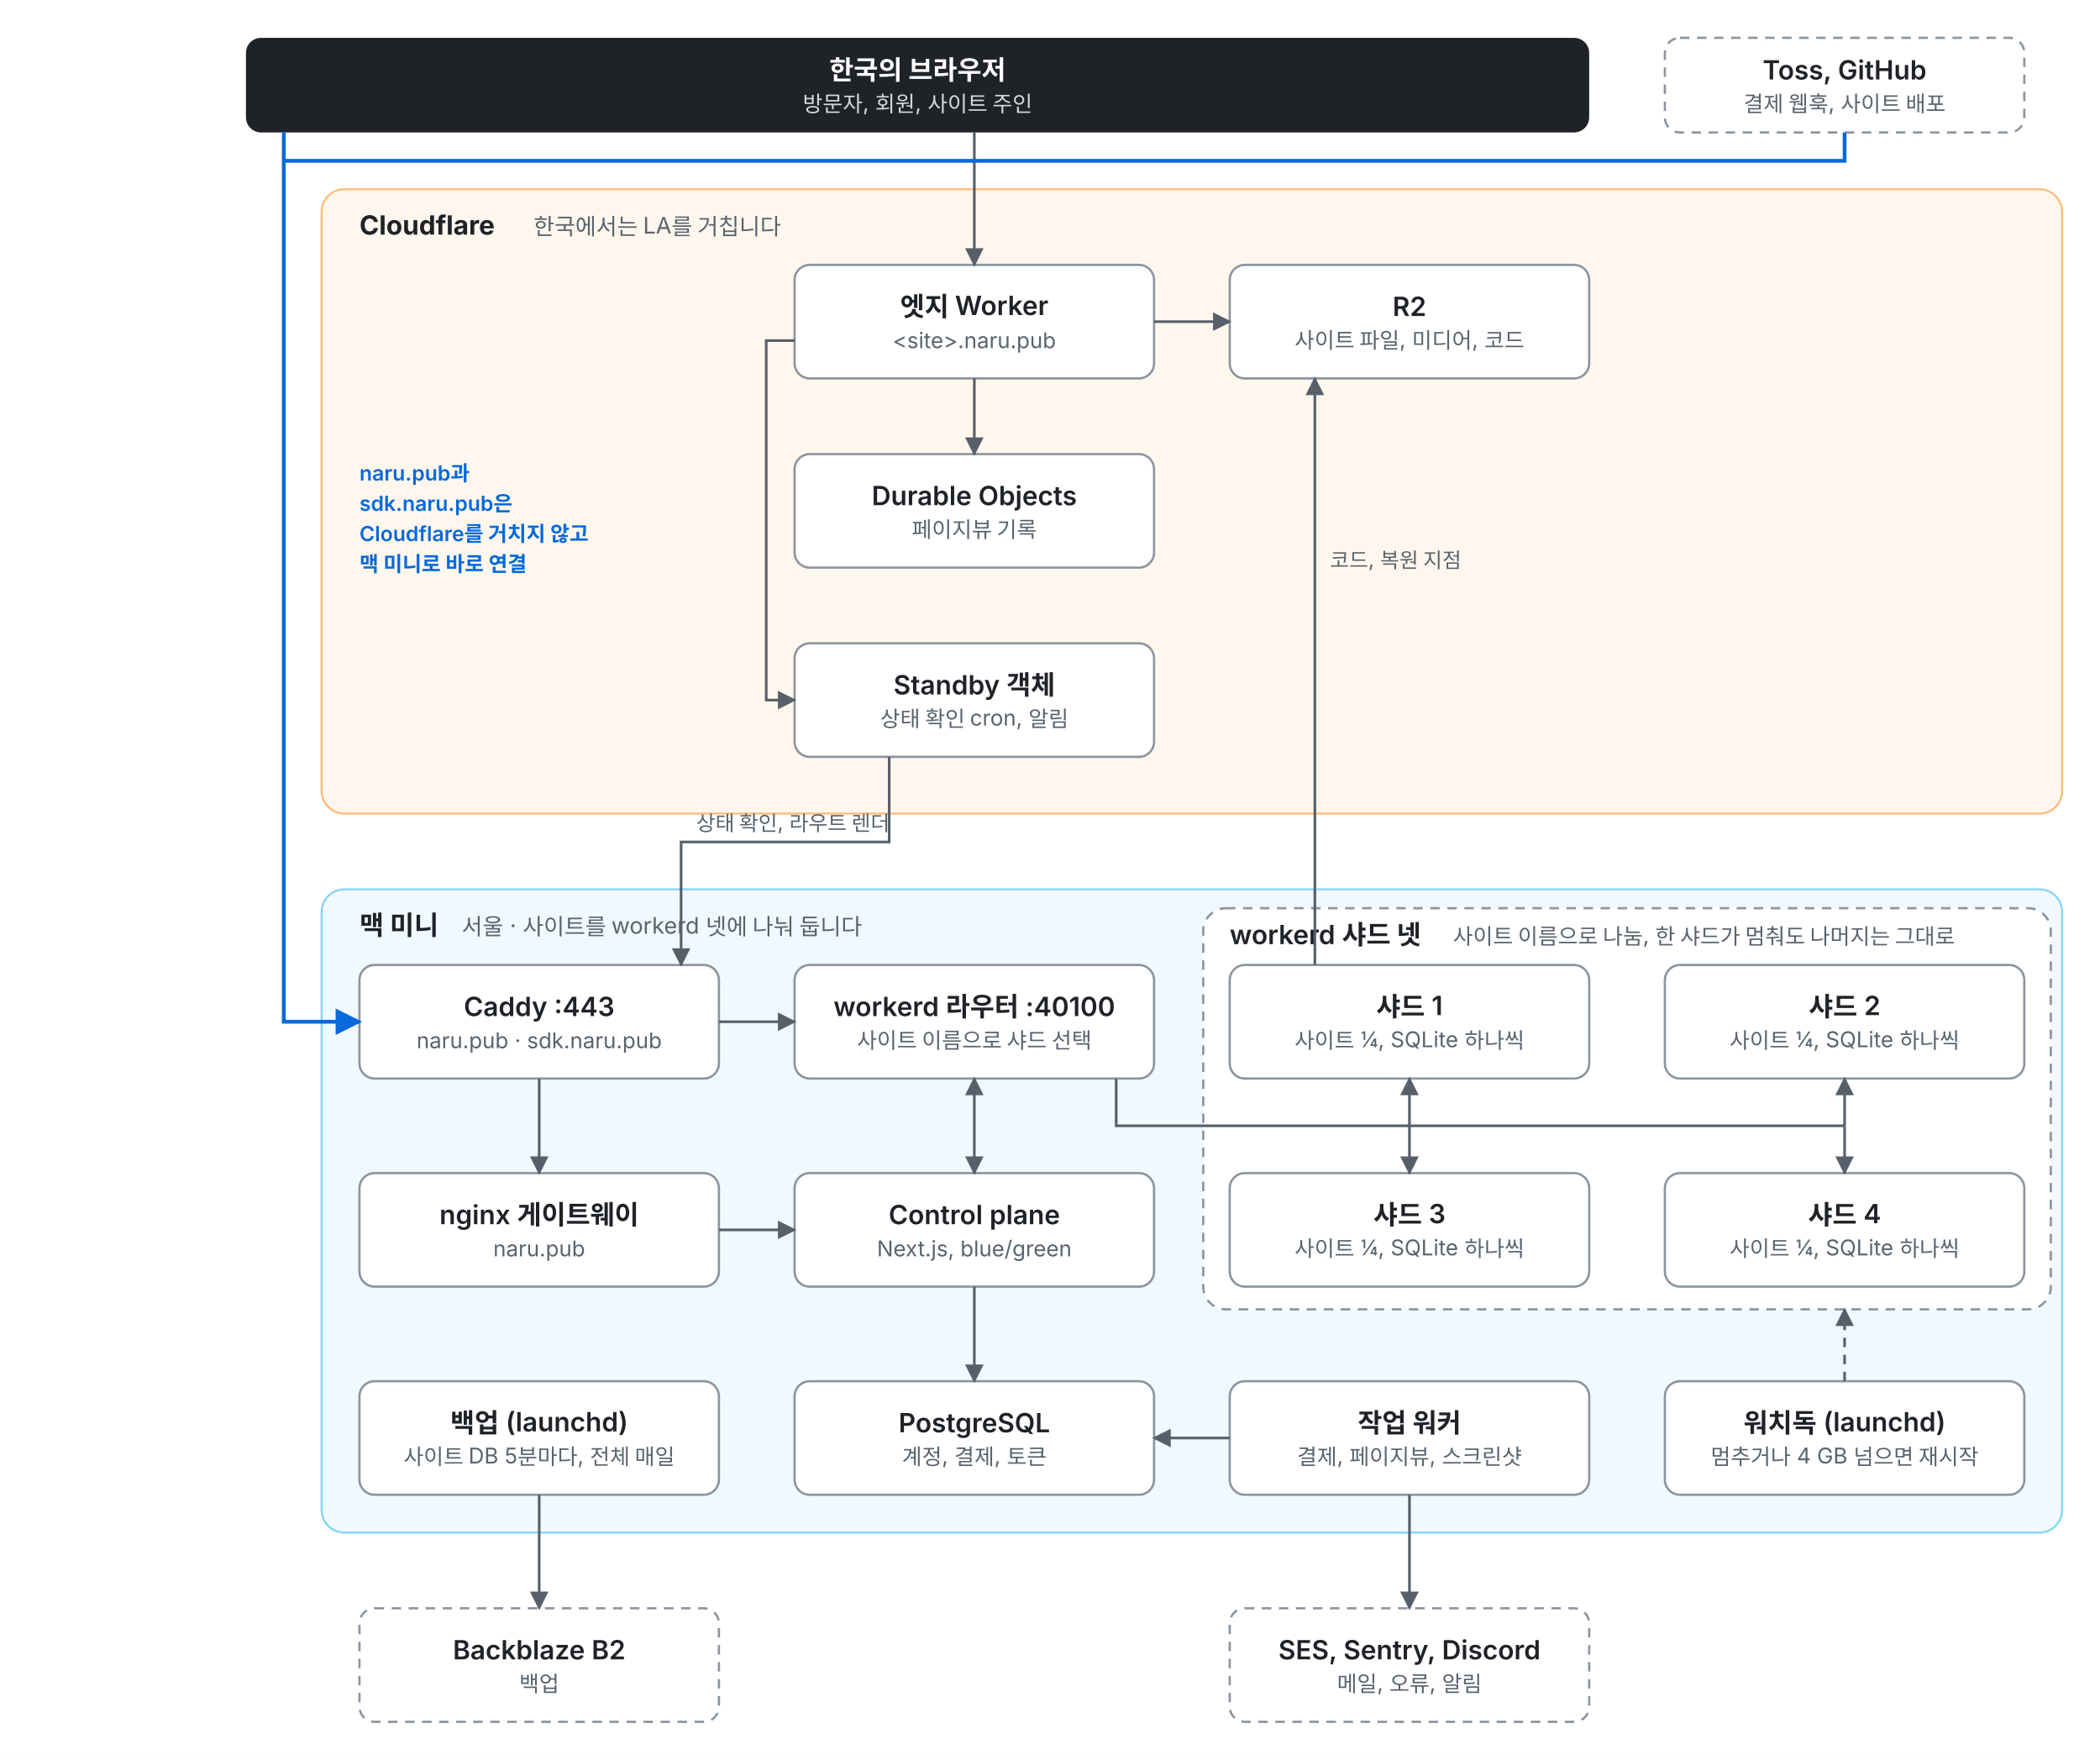
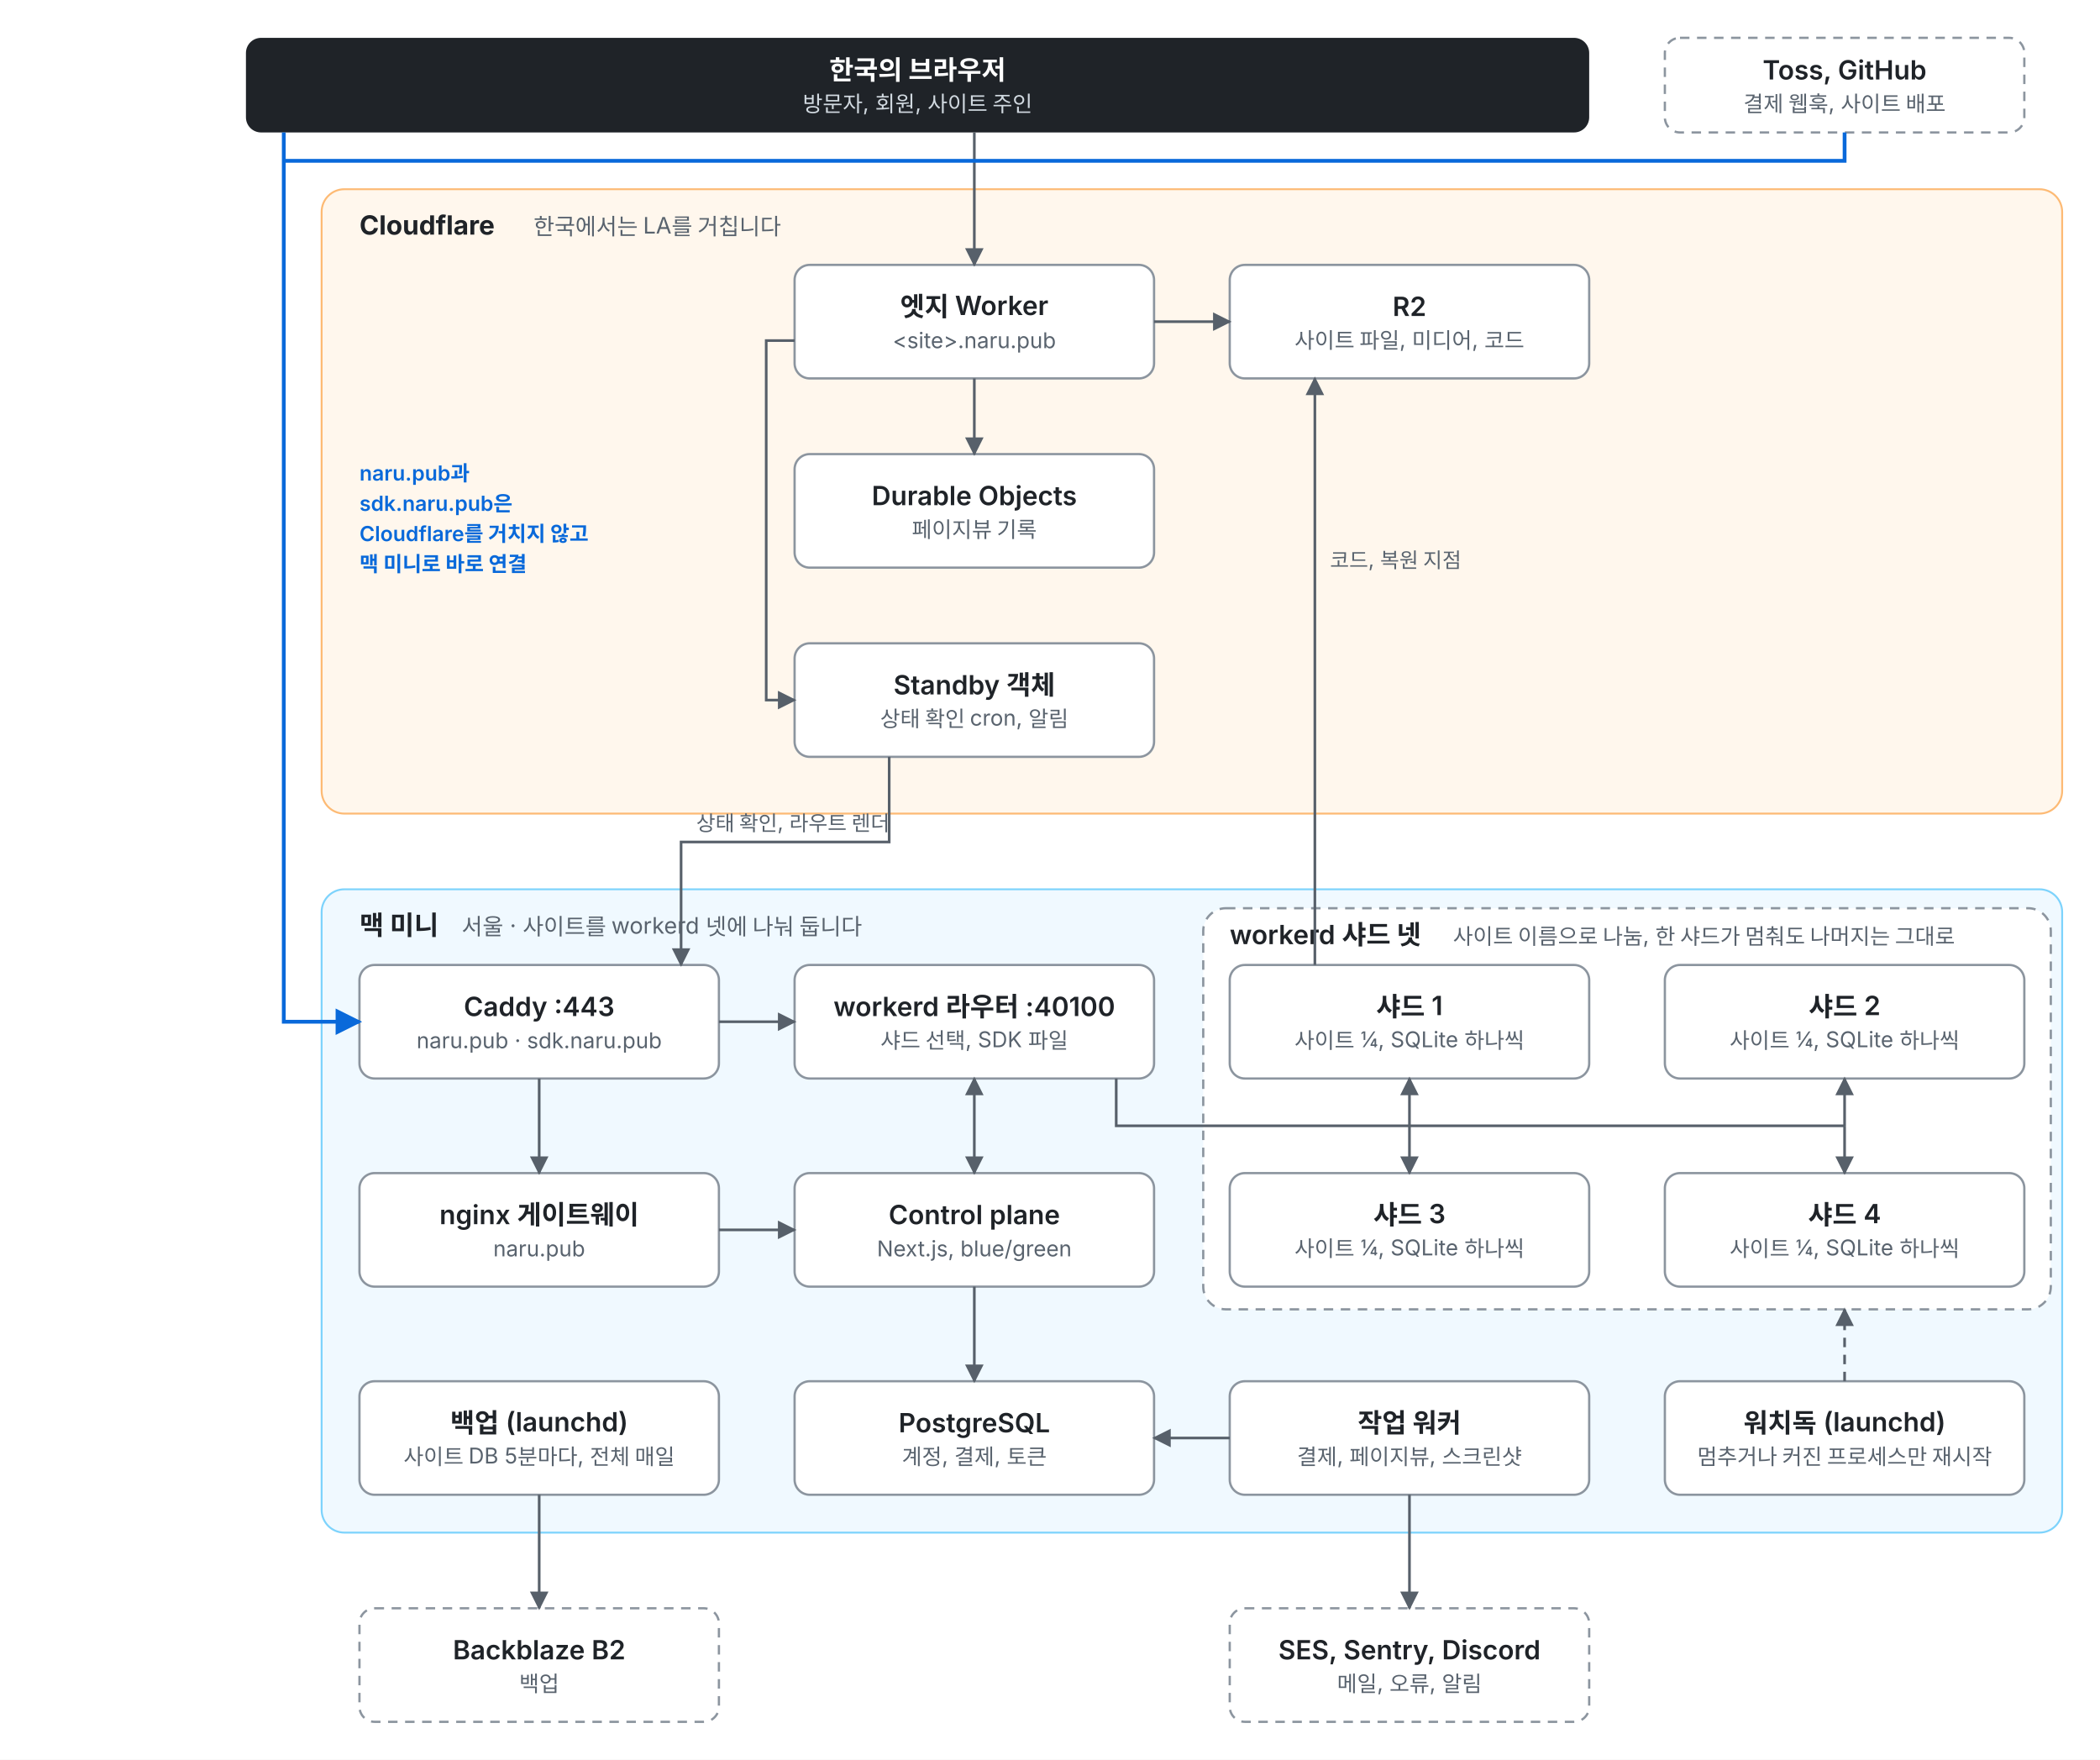
<svg xmlns="http://www.w3.org/2000/svg" width="1110" height="930" viewBox="0 0 1110 930" role="img" aria-labelledby="title desc">
  <style>
    svg { font-family: -apple-system, BlinkMacSystemFont, "Apple SD Gothic Neo", "Noto Sans KR", "Malgun Gothic", "Segoe UI", sans-serif; }
    .bg { fill: #ffffff; }
    .band { fill: #f6f8fa; stroke: #d0d7de; stroke-width: 1; }
    .band-cf { fill: #fff7ed; stroke: #fdba74; }
    .band-mini { fill: #f0f9ff; stroke: #7dd3fc; }
    .band-title { font-size: 14px; font-weight: 700; fill: #1f2328; }
    .band-sub { font-size: 12px; fill: #59636e; }
    .box { fill: #ffffff; stroke: #8c959f; stroke-width: 1.2; }
    .box-ext { fill: #ffffff; stroke: #8c959f; stroke-width: 1.2; stroke-dasharray: 5 4; }
    .box-user { fill: #1f2328; stroke: none; }
    .title { font-size: 14px; font-weight: 600; fill: #1f2328; }
    .sub { font-size: 11.5px; fill: #59636e; }
    .user-title { font-size: 14px; font-weight: 600; fill: #ffffff; }
    .user-sub { font-size: 11.5px; fill: #d1d9e0; }
    .line { fill: none; stroke: #57606a; stroke-width: 1.4; }
    .line-direct { fill: none; stroke: #0969da; stroke-width: 2; }
    .dash { stroke-dasharray: 5 4; }
    .label { font-size: 11px; fill: #59636e; }
    .label-direct { font-size: 11px; font-weight: 600; fill: #0969da; }
    .head { fill: #57606a; }
    .head-direct { fill: #0969da; }
    .life { stroke: #d0d7de; stroke-width: 1.2; stroke-dasharray: 4 4; }
    .msg { font-size: 12px; fill: #1f2328; }
    @media (prefers-color-scheme: dark) {
      .bg { fill: #0d1117; }
      .band { fill: #161b22; stroke: #30363d; }
      .band-cf { fill: #241a10; stroke: #9a5b1f; }
      .band-mini { fill: #0f1d2b; stroke: #1f6f9f; }
      .band-title, .title, .msg { fill: #e6edf3; }
      .band-sub, .sub, .label { fill: #9198a1; }
      .box, .box-ext { fill: #0d1117; stroke: #6e7681; }
      .box-user { fill: #e6edf3; }
      .user-title { fill: #0d1117; }
      .user-sub { fill: #3d444d; }
      .line { stroke: #9198a1; }
      .head { fill: #9198a1; }
      .line-direct { stroke: #4493f8; }
      .head-direct, .label-direct { fill: #4493f8; }
      .life { stroke: #30363d; }
    }
  </style>
  <defs>
    <marker id="a" viewBox="0 0 10 10" refX="9" refY="5" markerWidth="7" markerHeight="7" orient="auto-start-reverse">
      <path d="M0,0 L10,5 L0,10 z" class="head" />
    </marker>
    <marker id="d" viewBox="0 0 10 10" refX="9" refY="5" markerWidth="7" markerHeight="7" orient="auto-start-reverse">
      <path d="M0,0 L10,5 L0,10 z" class="head-direct" />
    </marker>
  </defs>
  <rect width="1110" height="930" class="bg" />
  <rect x="170" y="100" width="920" height="330" rx="12" class="band band-cf" />
  <text x="190" y="124" class="band-title" text-anchor="start">Cloudflare</text>
  <text x="282" y="124" class="band-sub" text-anchor="start">한국에서는 LA를 거칩니다</text>
  <rect x="170" y="470" width="920" height="340" rx="12" class="band band-mini" />
  <text x="190" y="494" class="band-title" text-anchor="start">맥 미니</text>
  <text x="244" y="494" class="band-sub" text-anchor="start">서울 · 사이트를 workerd 넷에 나눠 둡니다</text>
  <rect x="130" y="20" width="710" height="50" rx="8" class="box-user" />
  <text x="485.0" y="42.0" class="user-title" text-anchor="middle">한국의 브라우저</text>
  <text x="485.0" y="59.0" class="user-sub" text-anchor="middle">방문자, 회원, 사이트 주인</text>
  <rect x="880" y="20" width="190" height="50" rx="8" class="box-ext" />
  <text x="975.0" y="42.0" class="title" text-anchor="middle">Toss, GitHub</text>
  <text x="975.0" y="59.0" class="sub" text-anchor="middle">결제 웹훅, 사이트 배포</text>
  <rect x="420" y="140" width="190" height="60" rx="8" class="box" />
  <text x="515.0" y="167.0" class="title" text-anchor="middle">엣지 Worker</text>
  <text x="515.0" y="184.0" class="sub" text-anchor="middle">&lt;site&gt;.naru.pub</text>
  <rect x="650" y="140" width="190" height="60" rx="8" class="box" />
  <text x="745.0" y="167.0" class="title" text-anchor="middle">R2</text>
  <text x="745.0" y="184.0" class="sub" text-anchor="middle">사이트 파일, 미디어, 코드</text>
  <rect x="420" y="240" width="190" height="60" rx="8" class="box" />
  <text x="515.0" y="267.0" class="title" text-anchor="middle">Durable Objects</text>
  <text x="515.0" y="284.0" class="sub" text-anchor="middle">페이지뷰 기록</text>
  <rect x="420" y="340" width="190" height="60" rx="8" class="box" />
  <text x="515.0" y="367.0" class="title" text-anchor="middle">Standby 객체</text>
  <text x="515.0" y="384.0" class="sub" text-anchor="middle">상태 확인 cron, 알림</text>
  <text x="190" y="254" class="label-direct" text-anchor="start">naru.pub과</text>
  <text x="190" y="270" class="label-direct" text-anchor="start">sdk.naru.pub은</text>
  <text x="190" y="286" class="label-direct" text-anchor="start">Cloudflare를 거치지 않고</text>
  <text x="190" y="302" class="label-direct" text-anchor="start">맥 미니로 바로 연결</text>
  <rect x="190" y="510" width="190" height="60" rx="8" class="box" />
  <text x="285.0" y="537.0" class="title" text-anchor="middle">Caddy :443</text>
  <text x="285.0" y="554.0" class="sub" text-anchor="middle">naru.pub · sdk.naru.pub</text>
  <rect x="420" y="510" width="190" height="60" rx="8" class="box" />
  <text x="515.0" y="537.0" class="title" text-anchor="middle">workerd 라우터 :40100</text>
-   <text x="515.0" y="554.0" class="sub" text-anchor="middle">사이트 이름으로 샤드 선택</text>
+   <text x="515.0" y="554.0" class="sub" text-anchor="middle">샤드 선택, SDK 파일</text>
  <rect x="190" y="620" width="190" height="60" rx="8" class="box" />
  <text x="285.0" y="647.0" class="title" text-anchor="middle">nginx 게이트웨이</text>
  <text x="285.0" y="664.0" class="sub" text-anchor="middle">naru.pub</text>
  <rect x="420" y="620" width="190" height="60" rx="8" class="box" />
  <text x="515.0" y="647.0" class="title" text-anchor="middle">Control plane</text>
  <text x="515.0" y="664.0" class="sub" text-anchor="middle">Next.js, blue/green</text>
  <rect x="190" y="730" width="190" height="60" rx="8" class="box" />
  <text x="285.0" y="757.0" class="title" text-anchor="middle">백업 (launchd)</text>
  <text x="285.0" y="774.0" class="sub" text-anchor="middle">사이트 DB 5분마다, 전체 매일</text>
  <rect x="420" y="730" width="190" height="60" rx="8" class="box" />
  <text x="515.0" y="757.0" class="title" text-anchor="middle">PostgreSQL</text>
  <text x="515.0" y="774.0" class="sub" text-anchor="middle">계정, 결제, 토큰</text>
  <rect x="650" y="730" width="190" height="60" rx="8" class="box" />
  <text x="745.0" y="757.0" class="title" text-anchor="middle">작업 워커</text>
  <text x="745.0" y="774.0" class="sub" text-anchor="middle">결제, 페이지뷰, 스크린샷</text>
  <rect x="880" y="730" width="190" height="60" rx="8" class="box" />
  <text x="975.0" y="757.0" class="title" text-anchor="middle">워치독 (launchd)</text>
-   <text x="975.0" y="774.0" class="sub" text-anchor="middle">멈추거나 4 GB 넘으면 재시작</text>
+   <text x="975.0" y="774.0" class="sub" text-anchor="middle">멈추거나 커진 프로세스만 재시작</text>
  <rect x="190" y="850" width="190" height="60" rx="8" class="box-ext" />
  <text x="285.0" y="877.0" class="title" text-anchor="middle">Backblaze B2</text>
  <text x="285.0" y="894.0" class="sub" text-anchor="middle">백업</text>
  <rect x="650" y="850" width="190" height="60" rx="8" class="box-ext" />
  <text x="745.0" y="877.0" class="title" text-anchor="middle">SES, Sentry, Discord</text>
  <text x="745.0" y="894.0" class="sub" text-anchor="middle">메일, 오류, 알림</text>
  <path d="M515.0,70 L515.0,140" class="line" marker-end="url(#a)" />
  <path d="M150,70 L150,540 L190,540" class="line-direct" marker-end="url(#d)" />
  <path d="M975.0,70 L975.0,85 L150,85" class="line-direct" />
  <path d="M610,170 L650,170" class="line" marker-end="url(#a)" />
  <path d="M515.0,200 L515.0,240" class="line" marker-end="url(#a)" />
  <path d="M420,180 L405,180 L405,370 L420,370" class="line" marker-end="url(#a)" />
  <path d="M470.0,400 L470.0,445 L360,445 L360,510" class="line" marker-end="url(#a)" />
  <text x="368" y="439" class="label" text-anchor="start">상태 확인, 라우트 렌더</text>
  <path d="M380,540 L420,540" class="line" marker-end="url(#a)" />
  <path d="M285.0,570 L285.0,620" class="line" marker-end="url(#a)" />
  <path d="M380,650 L420,650" class="line" marker-end="url(#a)" />
  <path d="M515.0,620 L515.0,570" class="line" marker-start="url(#a)" marker-end="url(#a)" />
  <path d="M515.0,680 L515.0,730" class="line" marker-end="url(#a)" />
  <path d="M650,760 L610,760" class="line" marker-end="url(#a)" />
  <path d="M285.0,790 L285.0,850" class="line" marker-end="url(#a)" />
  <path d="M745.0,790 L745.0,850" class="line" marker-end="url(#a)" />
  <rect x="636" y="480" width="448" height="212" rx="12" class="box-ext" />
  <text x="650" y="499" class="title" text-anchor="start">workerd 샤드 넷</text>
  <text x="768" y="499" class="sub" text-anchor="start">사이트 이름으로 나눔, 한 샤드가 멈춰도 나머지는 그대로</text>
  <rect x="650" y="510" width="190" height="60" rx="8" class="box" />
  <text x="745.0" y="537.0" class="title" text-anchor="middle">샤드 1</text>
  <text x="745.0" y="554.0" class="sub" text-anchor="middle">사이트 ¼, SQLite 하나씩</text>
  <rect x="880" y="510" width="190" height="60" rx="8" class="box" />
  <text x="975.0" y="537.0" class="title" text-anchor="middle">샤드 2</text>
  <text x="975.0" y="554.0" class="sub" text-anchor="middle">사이트 ¼, SQLite 하나씩</text>
  <rect x="650" y="620" width="190" height="60" rx="8" class="box" />
  <text x="745.0" y="647.0" class="title" text-anchor="middle">샤드 3</text>
  <text x="745.0" y="664.0" class="sub" text-anchor="middle">사이트 ¼, SQLite 하나씩</text>
  <rect x="880" y="620" width="190" height="60" rx="8" class="box" />
  <text x="975.0" y="647.0" class="title" text-anchor="middle">샤드 4</text>
  <text x="975.0" y="664.0" class="sub" text-anchor="middle">사이트 ¼, SQLite 하나씩</text>
  <path d="M590,570 L590,595 L975.0,595" class="line" />
  <path d="M745.0,595 L745.0,570" class="line" marker-end="url(#a)" />
  <path d="M975.0,595 L975.0,570" class="line" marker-end="url(#a)" />
  <path d="M745.0,595 L745.0,620" class="line" marker-end="url(#a)" />
  <path d="M975.0,595 L975.0,620" class="line" marker-end="url(#a)" />
  <path d="M695.0,510 L695.0,200" class="line" marker-end="url(#a)" />
  <text x="703.0" y="300" class="label" text-anchor="start">코드, 복원 지점</text>
  <path d="M975.0,730 L975.0,692" class="line dash" marker-end="url(#a)" />
</svg>
